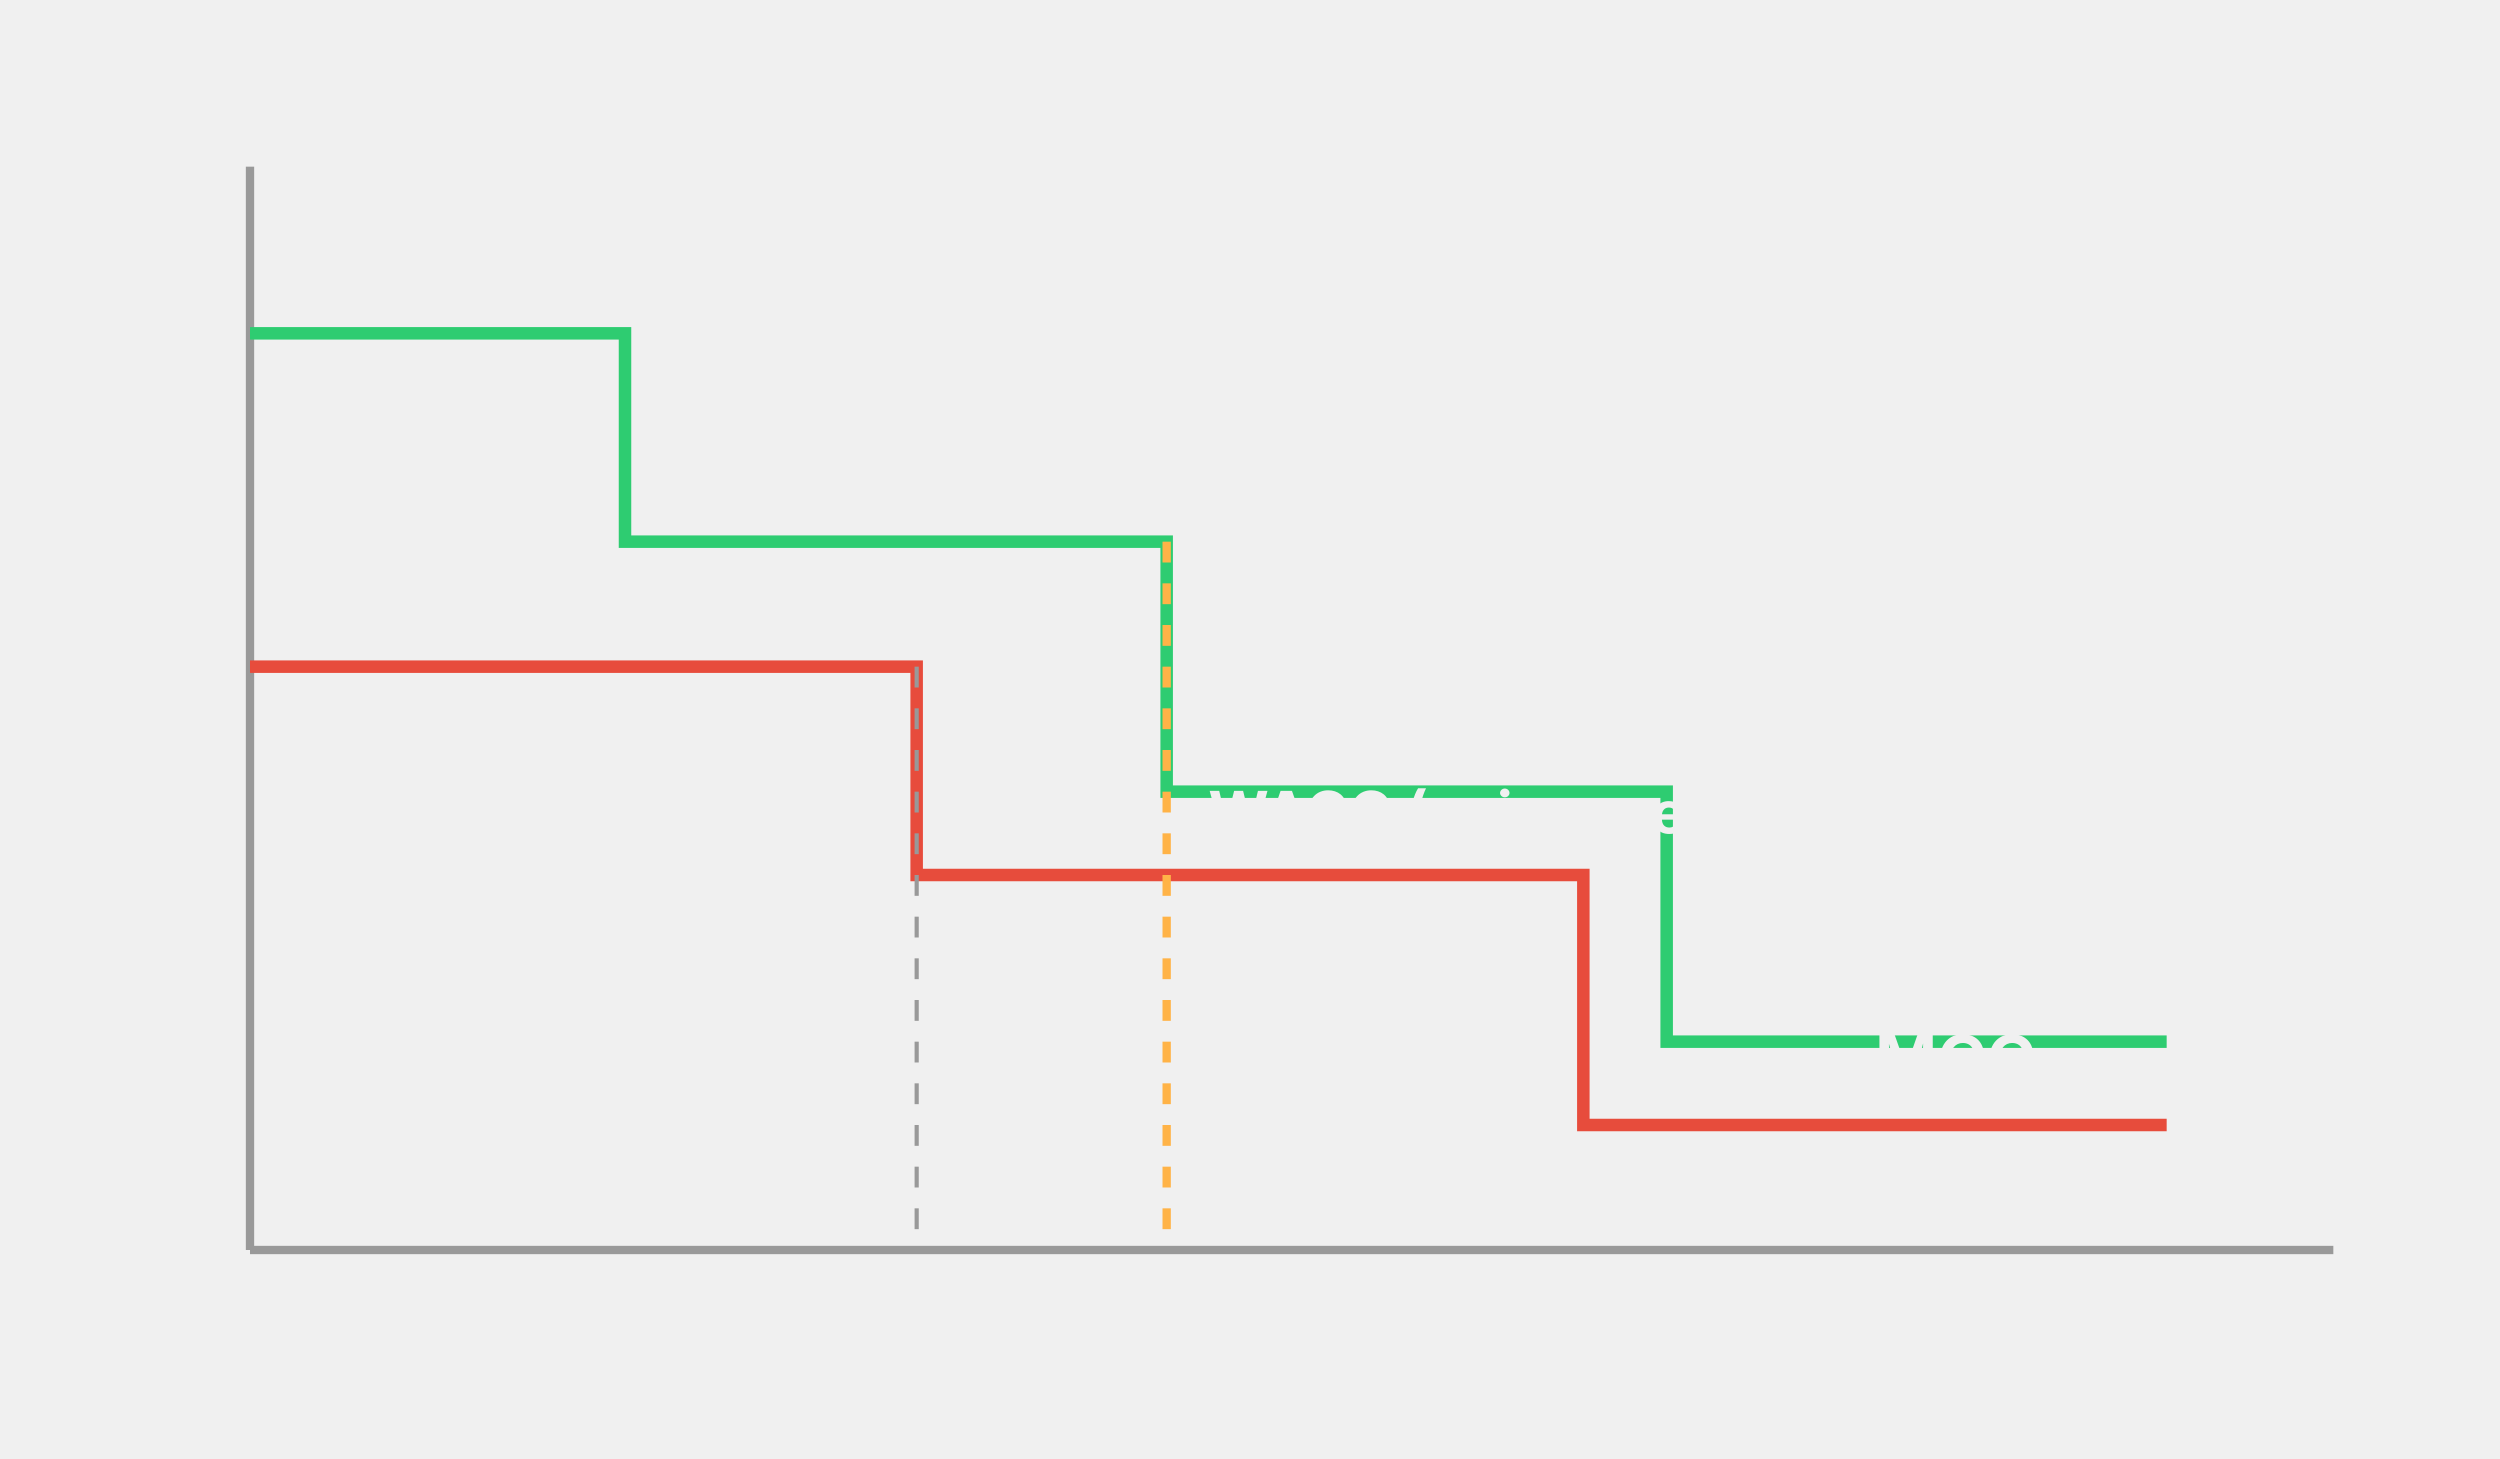
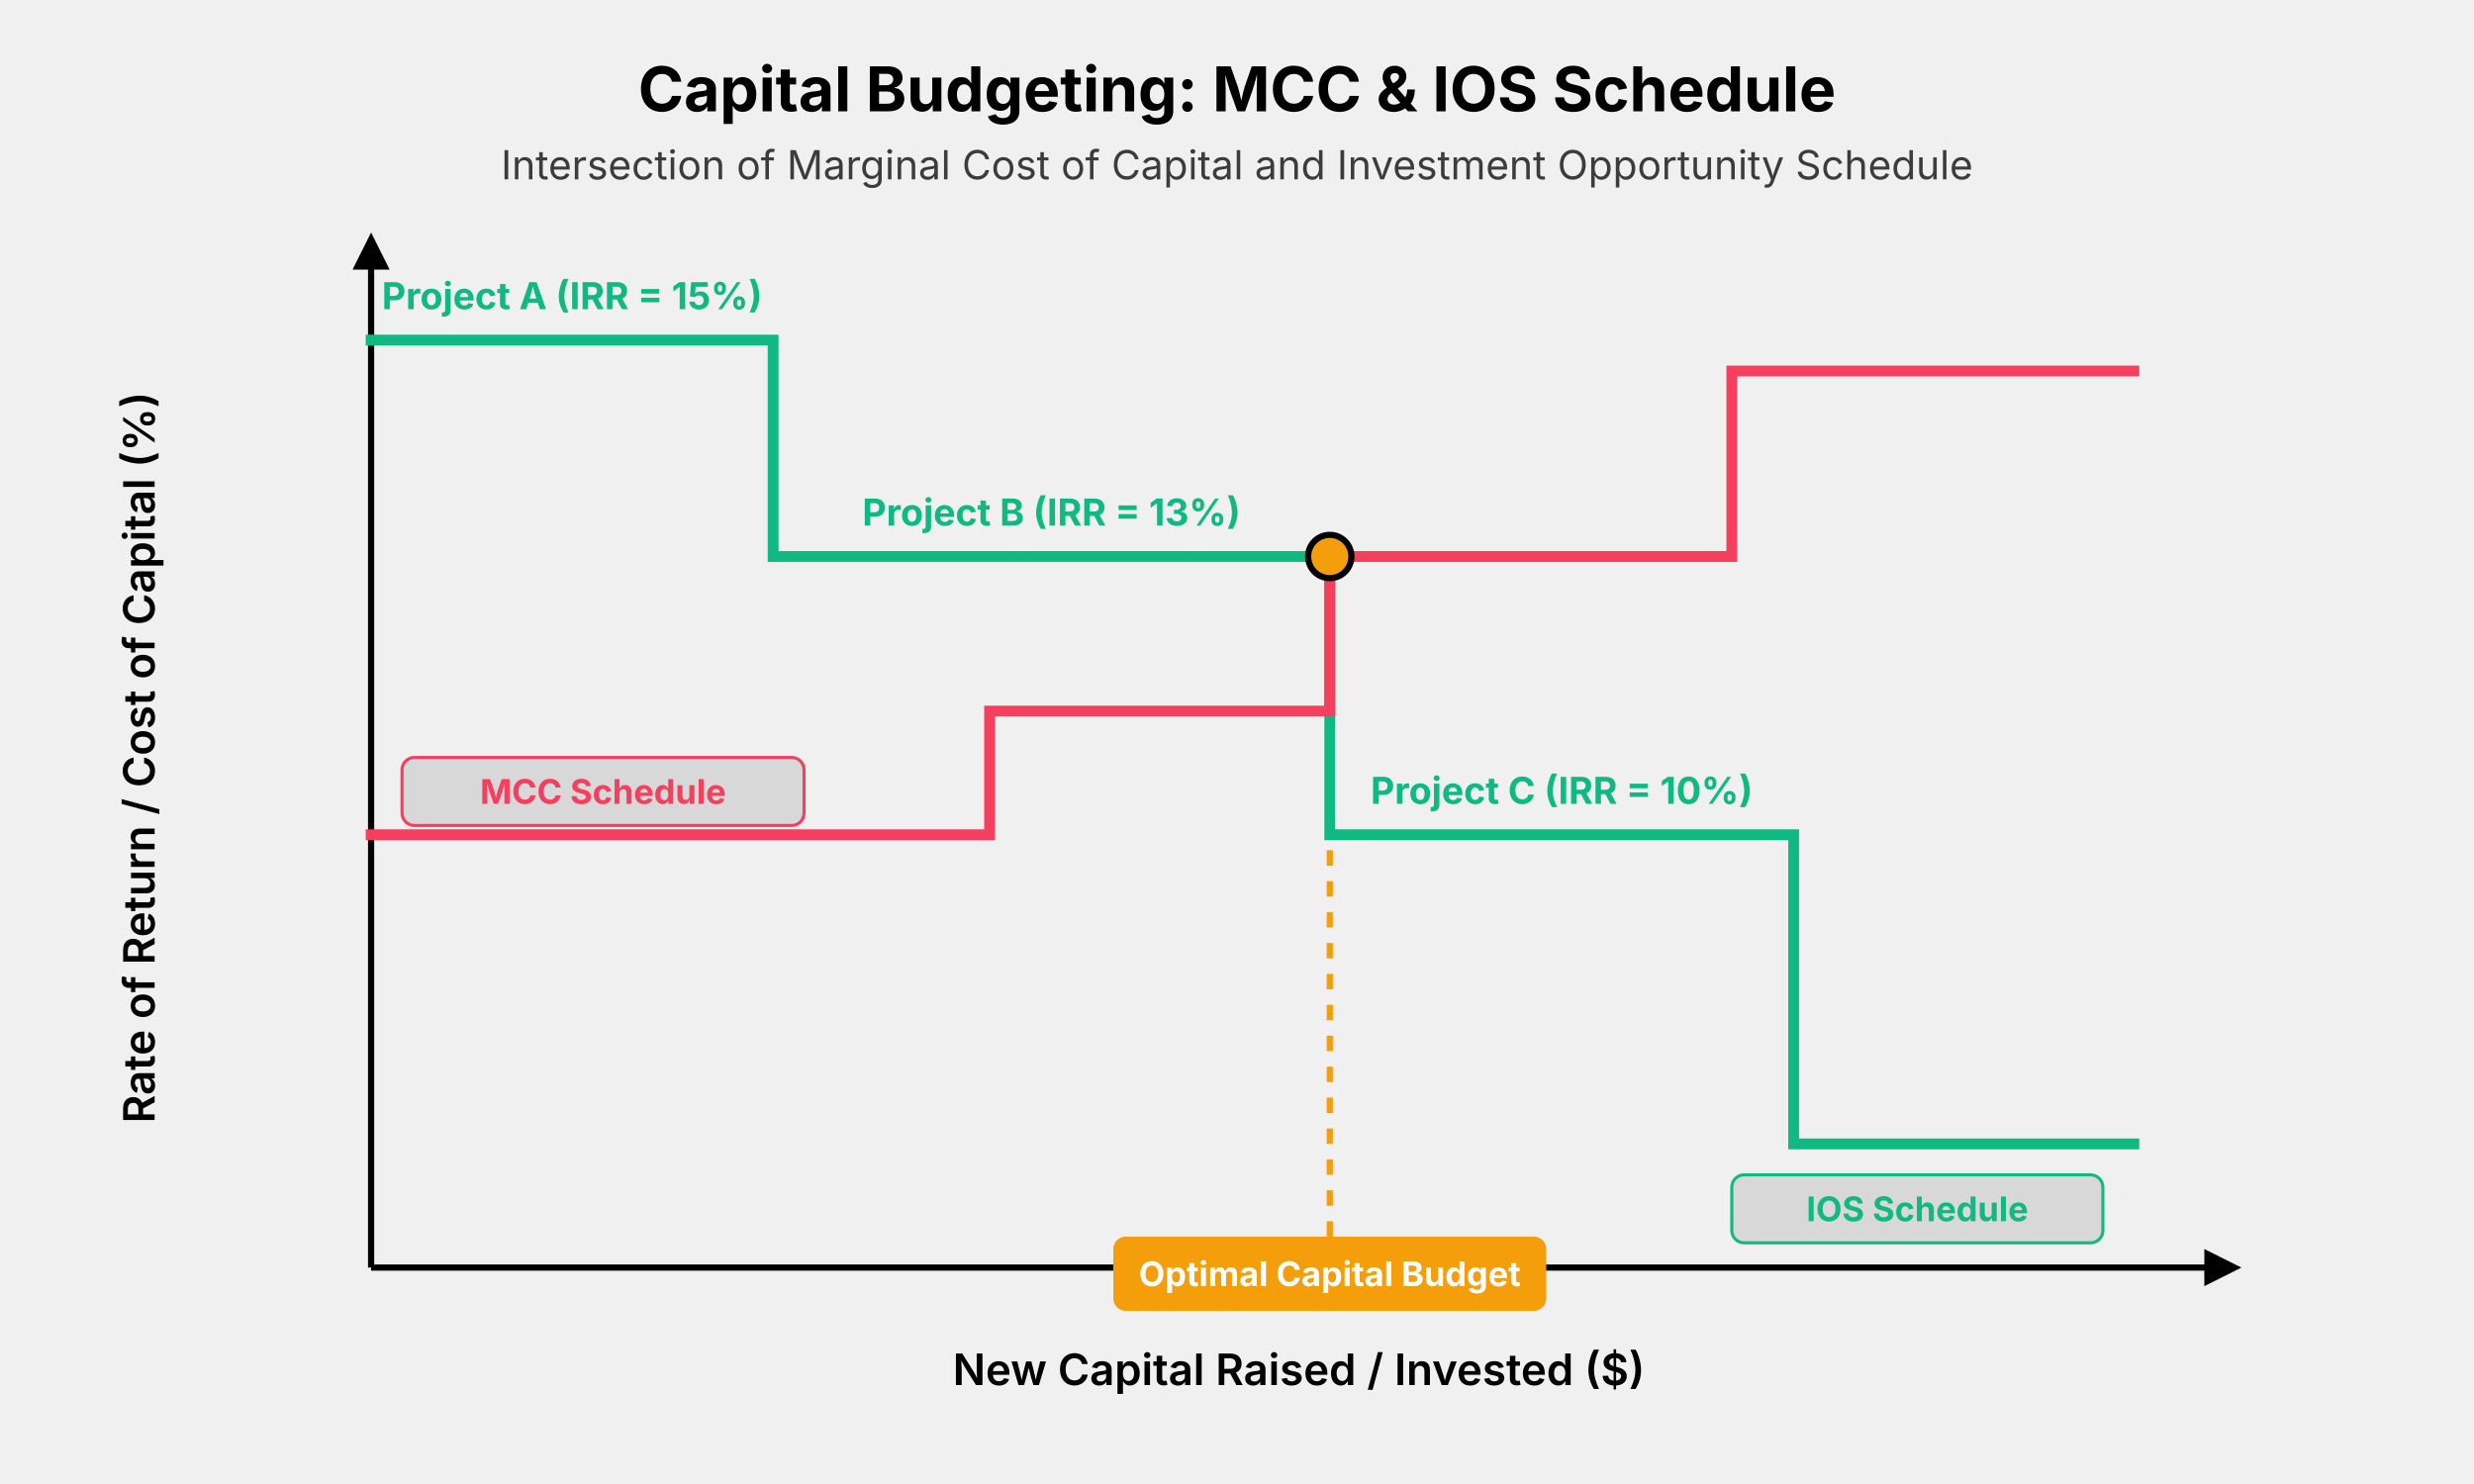
- <svg xmlns="http://www.w3.org/2000/svg" width="600" height="350" viewBox="0 0 600 350">
-   <style>
-     text {
-       font-family: Inter, sans-serif;
-       fill: var(--text-normal, #f0f0f0);
-     }
-     .axis, line[stroke="#888"], line[stroke="#ccc"] {
-       stroke: var(--text-muted, #999999);
-     }
-     @media (prefers-color-scheme: light) {
-       text {
-         fill: #222222 !important;
-       }
-       .axis, line[stroke="#888"], line[stroke="#ccc"] {
-         stroke: #666666 !important;
-       }
-     }
-   </style>
-   <rect width="100%" height="100%" fill="none" />
-   <line x1="60" y1="300" x2="560" y2="300" stroke="#888" stroke-width="2" />
-   <line x1="60" y1="40" x2="60" y2="300" stroke="#888" stroke-width="2" />
-   <text x="310" y="340" fill="#ccc" font-family="Inter, sans-serif" font-size="14" text-anchor="middle">New Capital Raised / Invested ($)</text>
-   <text x="25" y="170" fill="#ccc" font-family="Inter, sans-serif" font-size="14" text-anchor="middle" transform="rotate(-90 25,170)">Rate of Return / Cost (%)</text>
-   <path d="M 60 80 L 150 80 L 150 130 L 280 130 L 280 190 L 400 190 L 400 250 L 520 250" fill="none" stroke="#2ecc71" stroke-width="3" />
-   <text x="100" y="70" fill="#2ecc71" font-family="Inter, sans-serif" font-size="14" font-weight="bold">Project A</text>
-   <text x="200" y="120" fill="#2ecc71" font-family="Inter, sans-serif" font-size="14" font-weight="bold">Project B</text>
-   <text x="450" y="240" fill="#2ecc71" font-family="Inter, sans-serif" font-size="16" font-weight="bold">IOS</text>
-   <path d="M 60 160 L 220 160 L 220 210 L 380 210 L 380 270 L 520 270" fill="none" stroke="#e74c3c" stroke-width="3" />
-   <text x="140" y="150" fill="#e74c3c" font-family="Inter, sans-serif" font-size="14" font-weight="bold">WACC (using r_s)</text>
-   <text x="290" y="200" fill="#e74c3c" font-family="Inter, sans-serif" font-size="14" font-weight="bold">WACC (using r_e)</text>
-   <text x="450" y="260" fill="#e74c3c" font-family="Inter, sans-serif" font-size="16" font-weight="bold">MCC</text>
-   <line x1="220" y1="160" x2="220" y2="300" stroke="#888" stroke-dasharray="5,5" />
-   <text x="220" y="320" fill="#fff" font-family="Inter, sans-serif" font-size="12" text-anchor="middle">RE Breakpoint</text>
-   <circle cx="280" cy="190" r="0" fill="none" />
-   <line x1="280" y1="130" x2="280" y2="300" stroke="#ffb347" stroke-dasharray="5,5" stroke-width="2" />
-   <text x="280" y="320" fill="#ffb347" font-family="Inter, sans-serif" font-size="12" text-anchor="middle">Optimal Budget</text>
+ <svg xmlns="http://www.w3.org/2000/svg" viewBox="0 0 800 480" width="100%" height="100%" style="font-family: system-ui, -apple-system, sans-serif;">
+   <defs>
+     <marker id="arrow4" viewBox="0 0 10 10" refX="6" refY="5" markerWidth="6" markerHeight="6" orient="auto-start-reverse">
+       <path d="M 0 0 L 10 5 L 0 10 z" fill="currentColor" />
+     </marker>
+   </defs>
+   <text x="400" y="36" text-anchor="middle" font-size="20" font-weight="700" fill="currentColor">Capital Budgeting: MCC &amp; IOS Schedule</text>
+   <text x="400" y="58" text-anchor="middle" font-size="13" fill="currentColor" opacity="0.75">Intersection of Marginal Cost of Capital and Investment Opportunity Schedule</text>
+   <line x1="120" y1="410" x2="120" y2="80" stroke="currentColor" stroke-width="2" marker-end="url(#arrow4)" />
+   <line x1="120" y1="410" x2="720" y2="410" stroke="currentColor" stroke-width="2" marker-end="url(#arrow4)" />
+   <text x="50" y="245" font-size="14" font-weight="600" fill="currentColor" transform="rotate(-90 50 245)" text-anchor="middle">Rate of Return / Cost of Capital (%)</text>
+   <text x="420" y="448" font-size="14" font-weight="600" fill="currentColor" text-anchor="middle">New Capital Raised / Invested ($)</text>
+   <line x1="430" y1="410" x2="430" y2="180" stroke="#f59e0b" stroke-width="2" stroke-dasharray="5 5" />
+   <path d="M 120 110 L 250 110 L 250 180 L 430 180 L 430 270 L 580 270 L 580 370 L 690 370" fill="none" stroke="#10b981" stroke-width="3.5" stroke-linecap="square" />
+   <path d="M 120 270 L 320 270 L 320 230 L 430 230 L 430 180 L 560 180 L 560 120 L 690 120" fill="none" stroke="#f43f5e" stroke-width="3.5" stroke-linecap="square" />
+   <circle cx="430" cy="180" r="7" fill="#f59e0b" stroke="currentColor" stroke-width="2" />
+   <text x="185" y="100" font-size="12" font-weight="700" fill="#10b981" text-anchor="middle">Project A (IRR = 15%)</text>
+   <text x="340" y="170" font-size="12" font-weight="700" fill="#10b981" text-anchor="middle">Project B (IRR = 13%)</text>
+   <text x="505" y="260" font-size="12" font-weight="700" fill="#10b981" text-anchor="middle">Project C (IRR = 10%)</text>
+   <g transform="translate(130, 245)">
+     <rect x="0" y="0" width="130" height="22" rx="4" fill="currentColor" fill-opacity="0.1" stroke="#f43f5e" stroke-width="1" />
+     <text x="65" y="15" font-size="11" font-weight="700" fill="#f43f5e" text-anchor="middle">MCC Schedule</text>
+   </g>
+   <g transform="translate(560, 380)">
+     <rect x="0" y="0" width="120" height="22" rx="4" fill="currentColor" fill-opacity="0.1" stroke="#10b981" stroke-width="1" />
+     <text x="60" y="15" font-size="11" font-weight="700" fill="#10b981" text-anchor="middle">IOS Schedule</text>
+   </g>
+   <g transform="translate(360, 400)">
+     <rect x="0" y="0" width="140" height="24" rx="4" fill="#f59e0b" />
+     <text x="70" y="16" font-size="11" font-weight="700" fill="#ffffff" text-anchor="middle">Optimal Capital Budget</text>
+   </g>
</svg>
